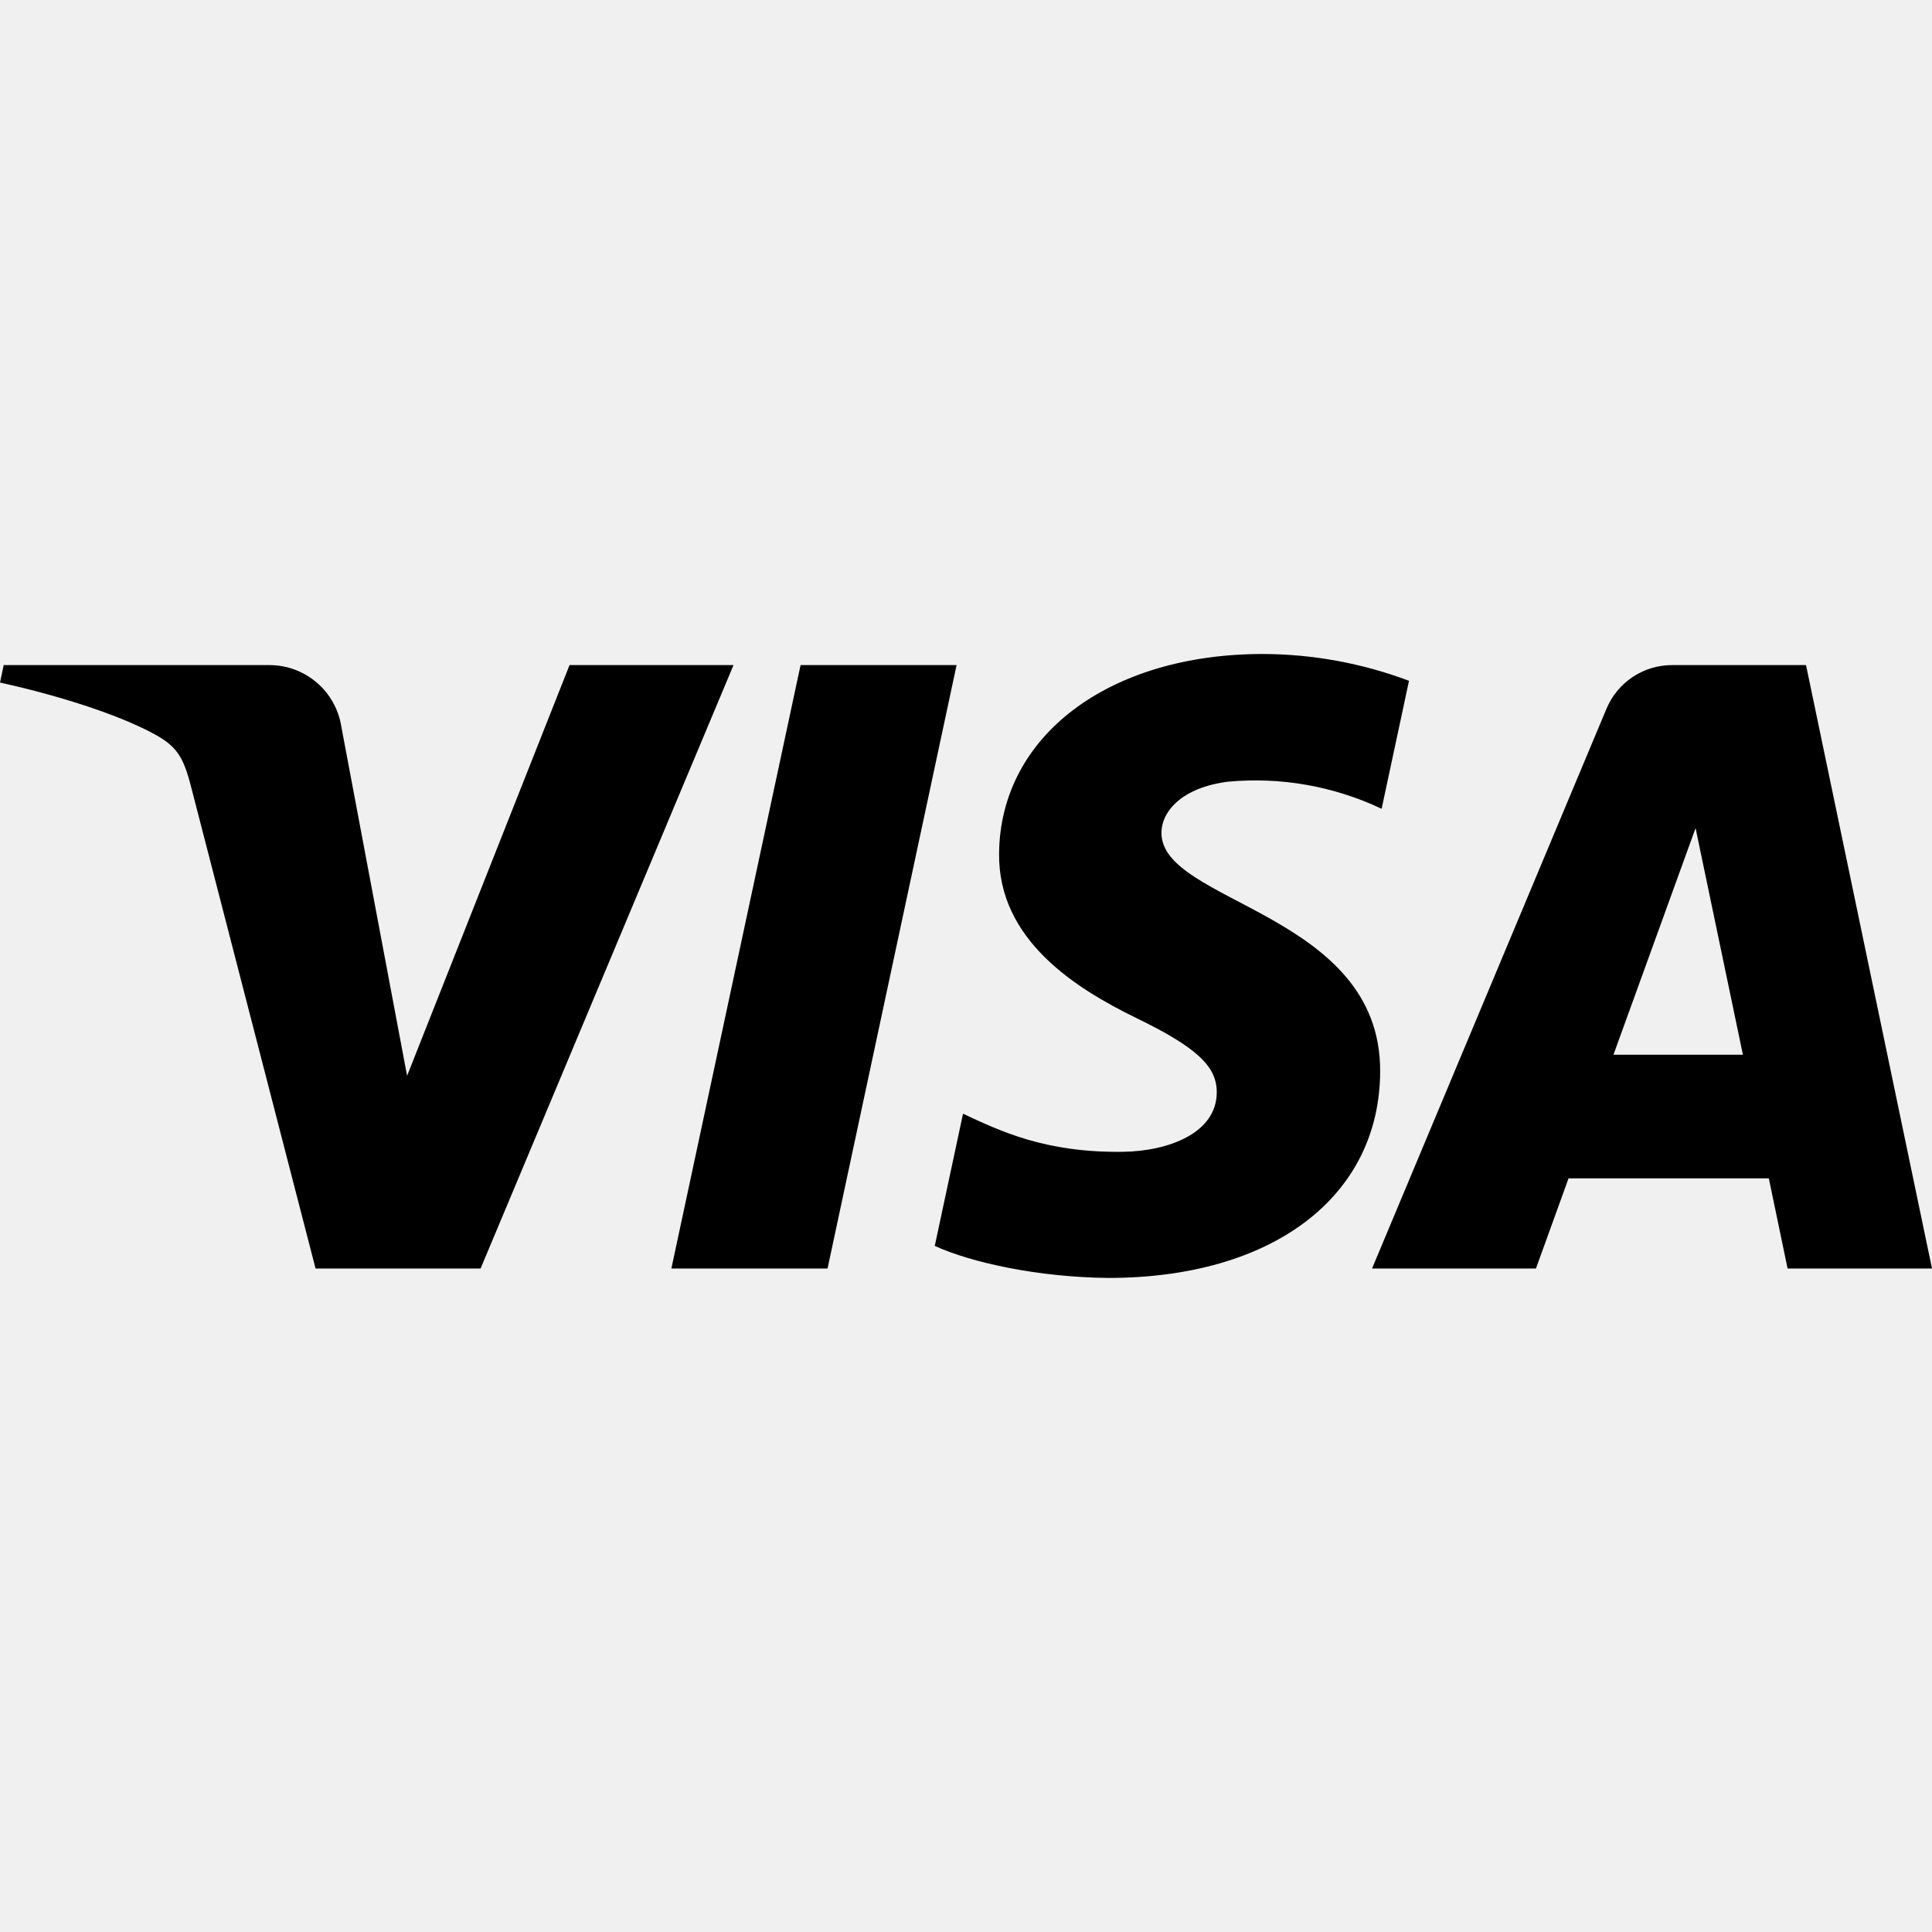
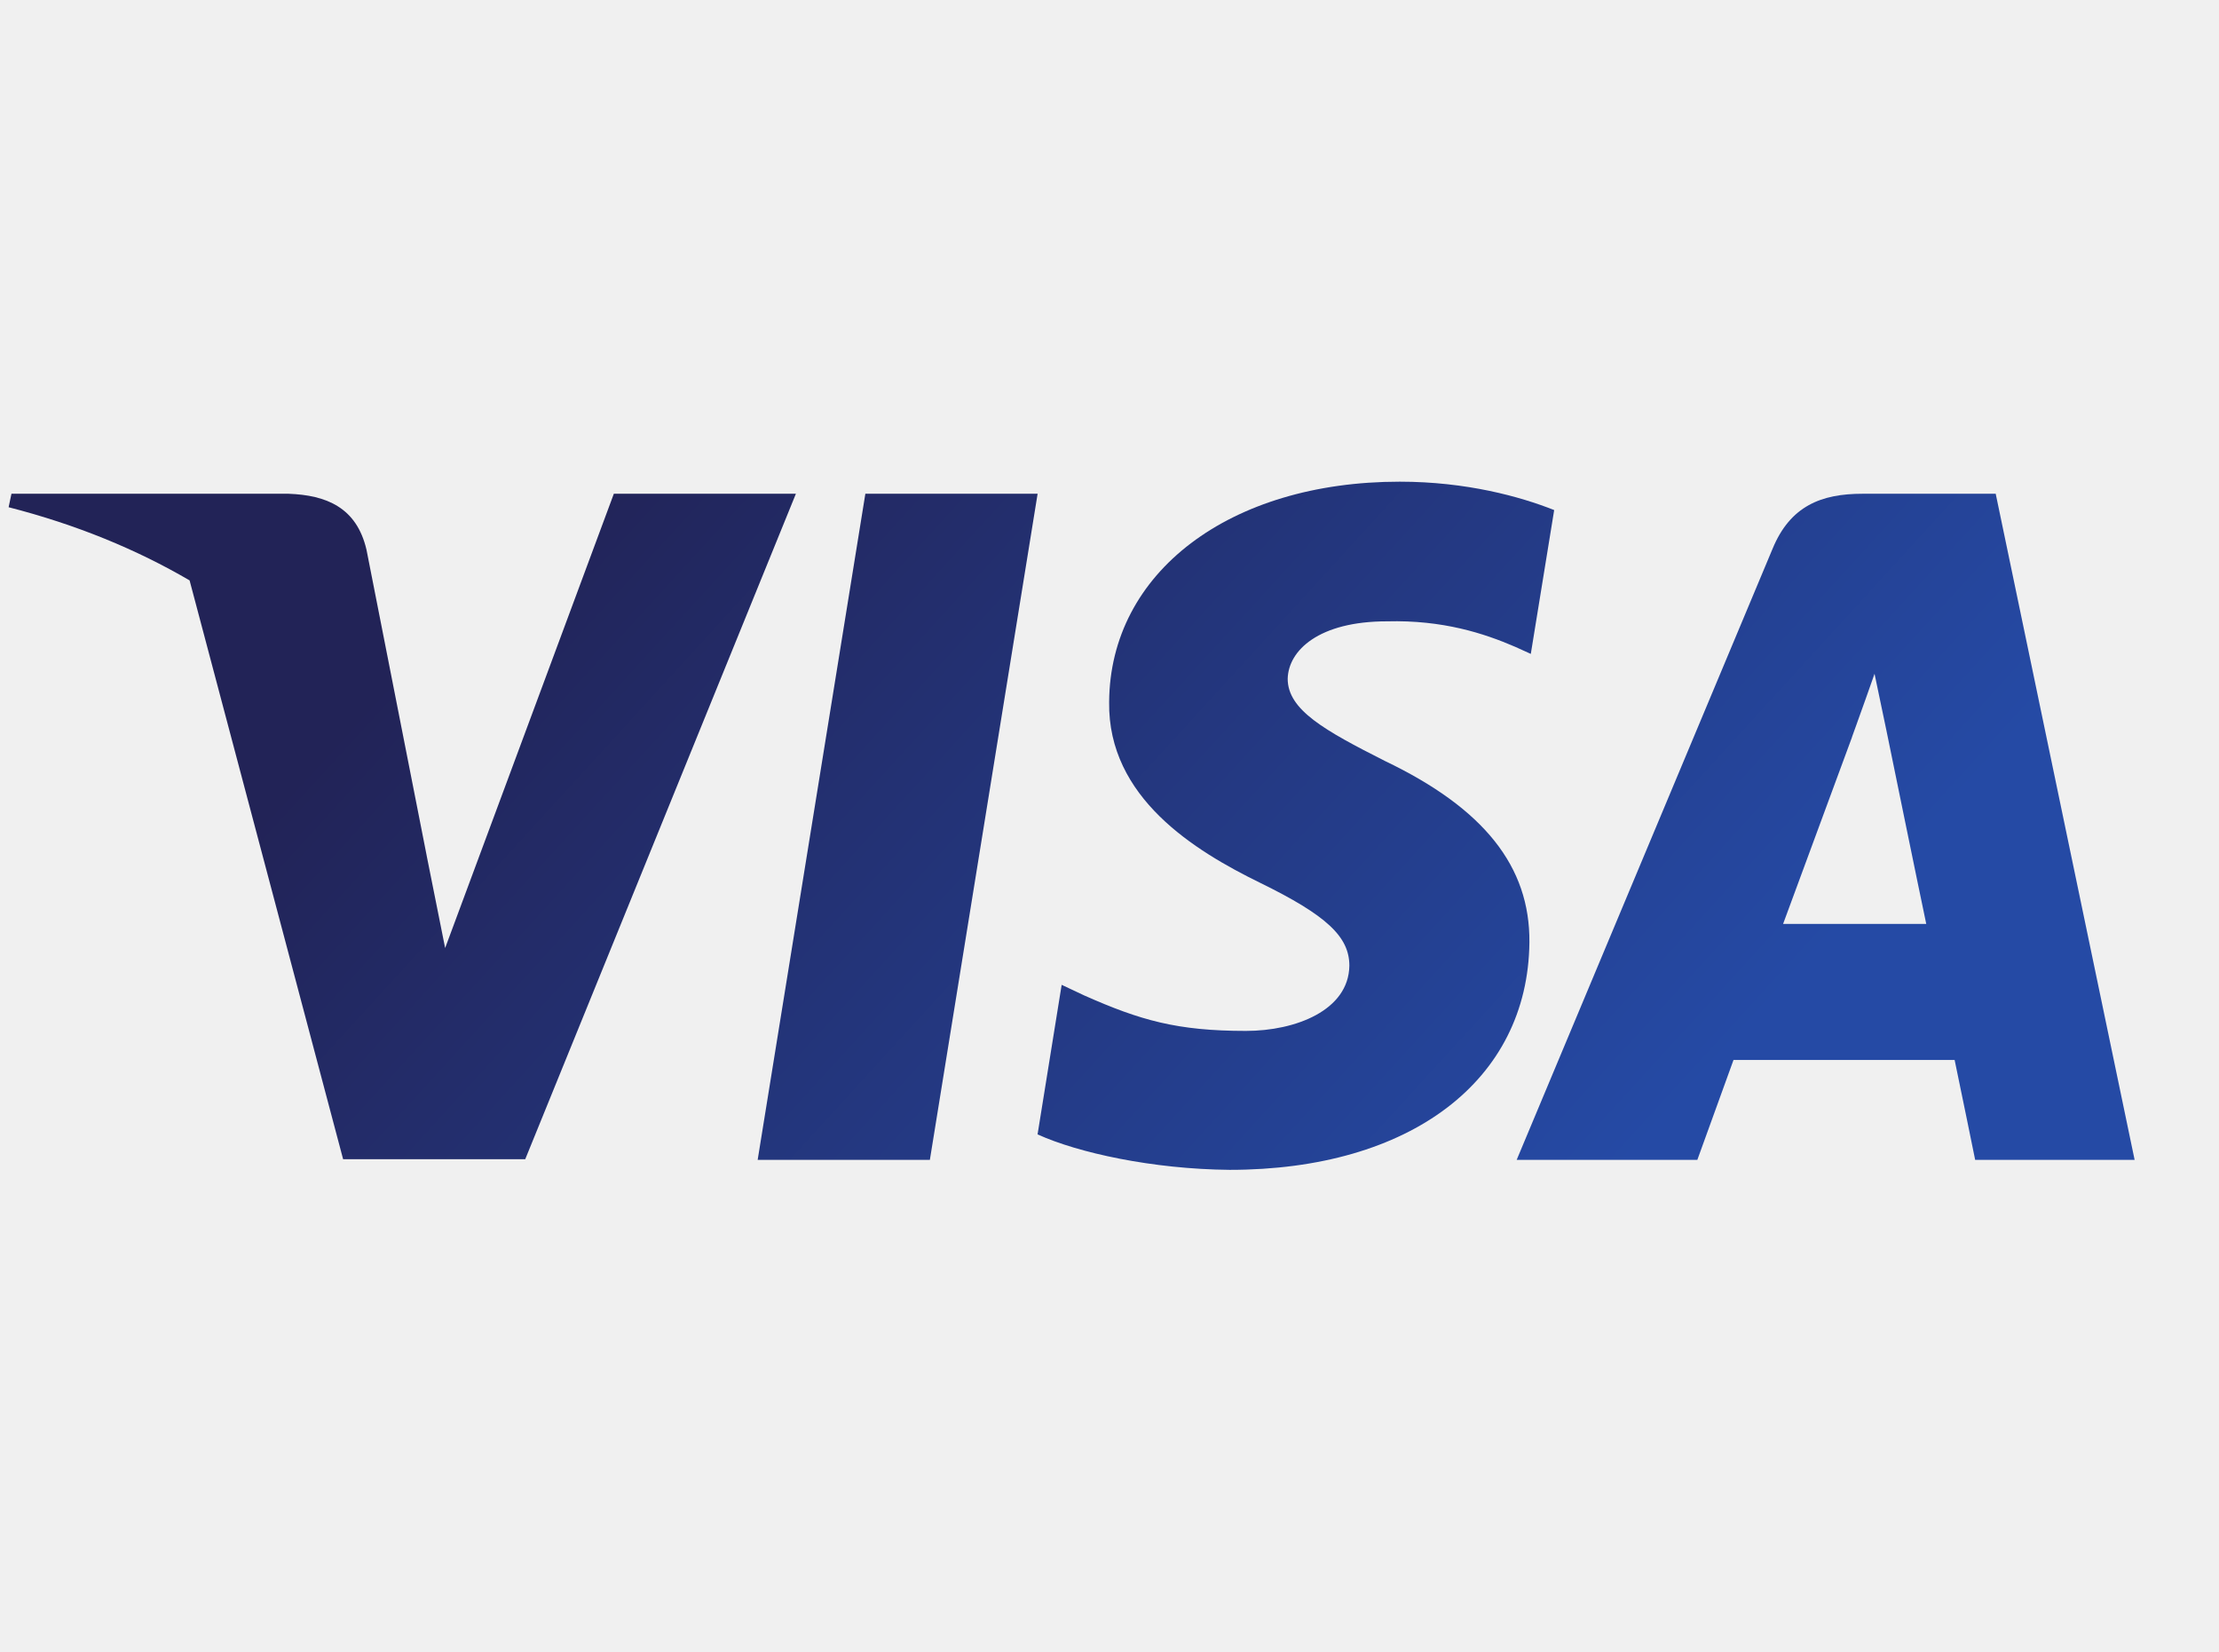
- <svg xmlns="http://www.w3.org/2000/svg" role="img" viewBox="0 0 24 24">
-   <path d="M9.112 8.262L5.97 15.758H3.92L2.374 9.775c-.094-.368-.175-.503-.461-.658C1.447 8.864.677 8.627 0 8.479l.046-.217h3.3a.904.904 0 01.894.764l.817 4.338 2.018-5.102zm8.033 5.049c.008-1.979-2.736-2.088-2.717-2.972.006-.269.262-.555.822-.628a3.66 3.66 0 011.913.336l.34-1.59a5.207 5.207 0 00-1.814-.333c-1.917 0-3.266 1.02-3.278 2.479-.012 1.079.963 1.68 1.698 2.04.756.367 1.01.603 1.006.931-.005.504-.602.725-1.16.734-.975.015-1.54-.263-1.992-.473l-.351 1.642c.453.208 1.289.39 2.156.398 2.037 0 3.37-1.006 3.377-2.564m5.061 2.447H24l-1.565-7.496h-1.656a.883.883 0 00-.826.55l-2.909 6.946h2.036l.405-1.12h2.488zm-2.163-2.656l1.02-2.815.588 2.815zm-8.16-4.84l-1.603 7.496H8.34l1.605-7.496z" />
+ <svg xmlns="http://www.w3.org/2000/svg" width="43" height="32" viewBox="0 0 43 32" fill="none">
+   <g clip-path="url(#clip0_6459_52893)">
+     <path d="M27.124 9.333C28.415 9.333 29.459 9.622 30.117 9.883L29.664 12.67L29.362 12.533C28.758 12.272 27.961 12.011 26.876 12.039C25.558 12.039 24.967 12.601 24.953 13.151C24.953 13.755 25.668 14.153 26.836 14.744C28.758 15.664 29.65 16.79 29.637 18.259C29.61 20.936 27.33 22.667 23.828 22.667C22.331 22.653 20.889 22.336 20.106 21.98L20.573 19.082L21.013 19.289C22.098 19.77 22.812 19.975 24.144 19.975C25.105 19.975 26.135 19.577 26.148 18.712C26.148 18.149 25.709 17.737 24.418 17.105C23.155 16.487 21.466 15.457 21.493 13.603C21.508 11.091 23.828 9.333 27.124 9.333Z" fill="url(#paint0_linear_6459_52893)" />
+     <path d="M14.682 22.474H18.019L20.107 9.567H16.769L14.682 22.474Z" fill="url(#paint1_linear_6459_52893)" />
+     <path fill-rule="evenodd" clip-rule="evenodd" d="M38.673 9.567H36.091C35.295 9.567 34.69 9.801 34.347 10.638L29.39 22.474H32.891C32.891 22.474 33.468 20.881 33.592 20.538H37.877C37.973 20.991 38.275 22.474 38.275 22.474H41.365L38.673 9.567ZM34.553 17.902C34.828 17.16 35.886 14.29 35.886 14.29C35.88 14.302 35.924 14.181 35.989 14.001L35.989 14.001L35.989 14C36.084 13.735 36.226 13.341 36.325 13.055L36.558 14.167C36.558 14.167 37.19 17.256 37.327 17.902H34.553Z" fill="url(#paint2_linear_6459_52893)" />
+     <path d="M5.591 9.567H0.222L0.167 9.828C1.476 10.163 2.648 10.646 3.674 11.246L6.649 22.461H10.178L15.423 9.567H11.895L8.626 18.369L8.269 16.584L8.269 16.582L7.102 10.652C6.91 9.828 6.319 9.594 5.591 9.567Z" fill="url(#paint3_linear_6459_52893)" />
+   </g>
+   <defs>
+     <linearGradient id="paint0_linear_6459_52893" x1="6.819" y1="13.919" x2="24.581" y2="30.154" gradientUnits="userSpaceOnUse">
+       <stop stop-color="#222357" />
+       <stop offset="1" stop-color="#254AA5" />
+     </linearGradient>
+     <linearGradient id="paint1_linear_6459_52893" x1="6.819" y1="13.919" x2="24.581" y2="30.154" gradientUnits="userSpaceOnUse">
+       <stop stop-color="#222357" />
+       <stop offset="1" stop-color="#254AA5" />
+     </linearGradient>
+     <linearGradient id="paint2_linear_6459_52893" x1="6.819" y1="13.919" x2="24.581" y2="30.154" gradientUnits="userSpaceOnUse">
+       <stop stop-color="#222357" />
+       <stop offset="1" stop-color="#254AA5" />
+     </linearGradient>
+     <linearGradient id="paint3_linear_6459_52893" x1="6.819" y1="13.919" x2="24.581" y2="30.154" gradientUnits="userSpaceOnUse">
+       <stop stop-color="#222357" />
+       <stop offset="1" stop-color="#254AA5" />
+     </linearGradient>
+     <clipPath id="clip0_6459_52893">
+       <rect width="42.667" height="32" fill="white" transform="translate(0.166748)" />
+     </clipPath>
+   </defs>
</svg>
